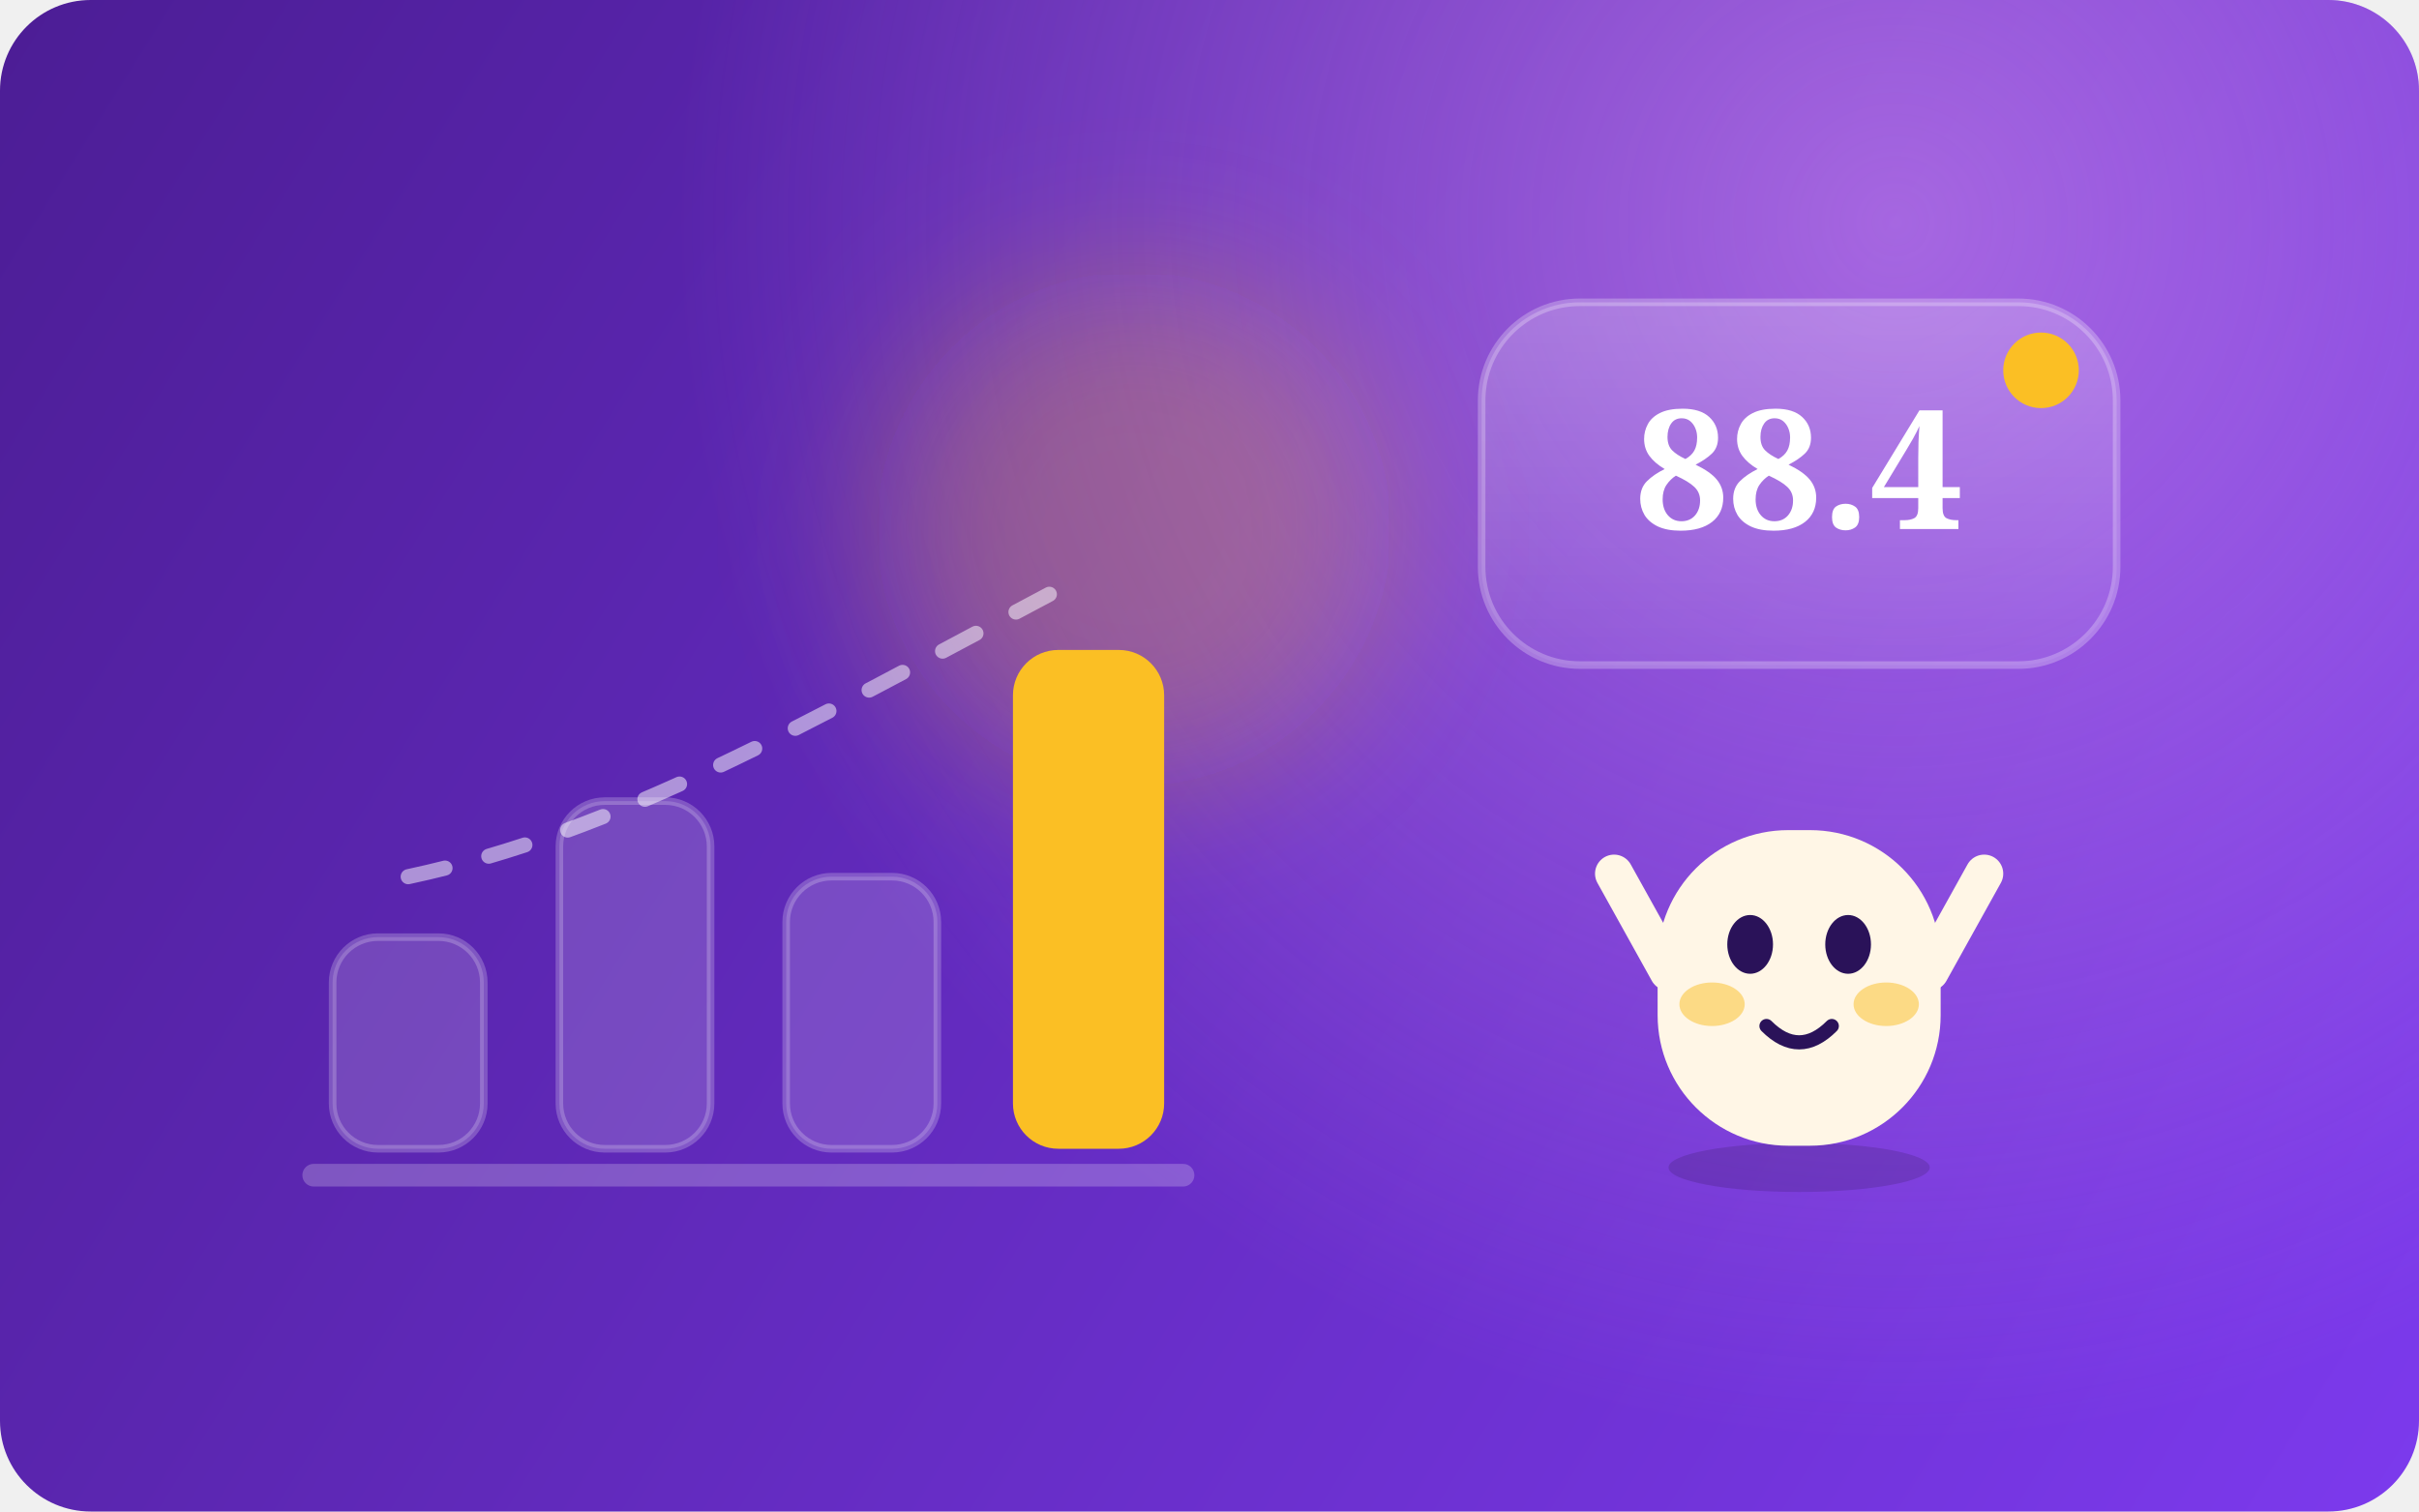
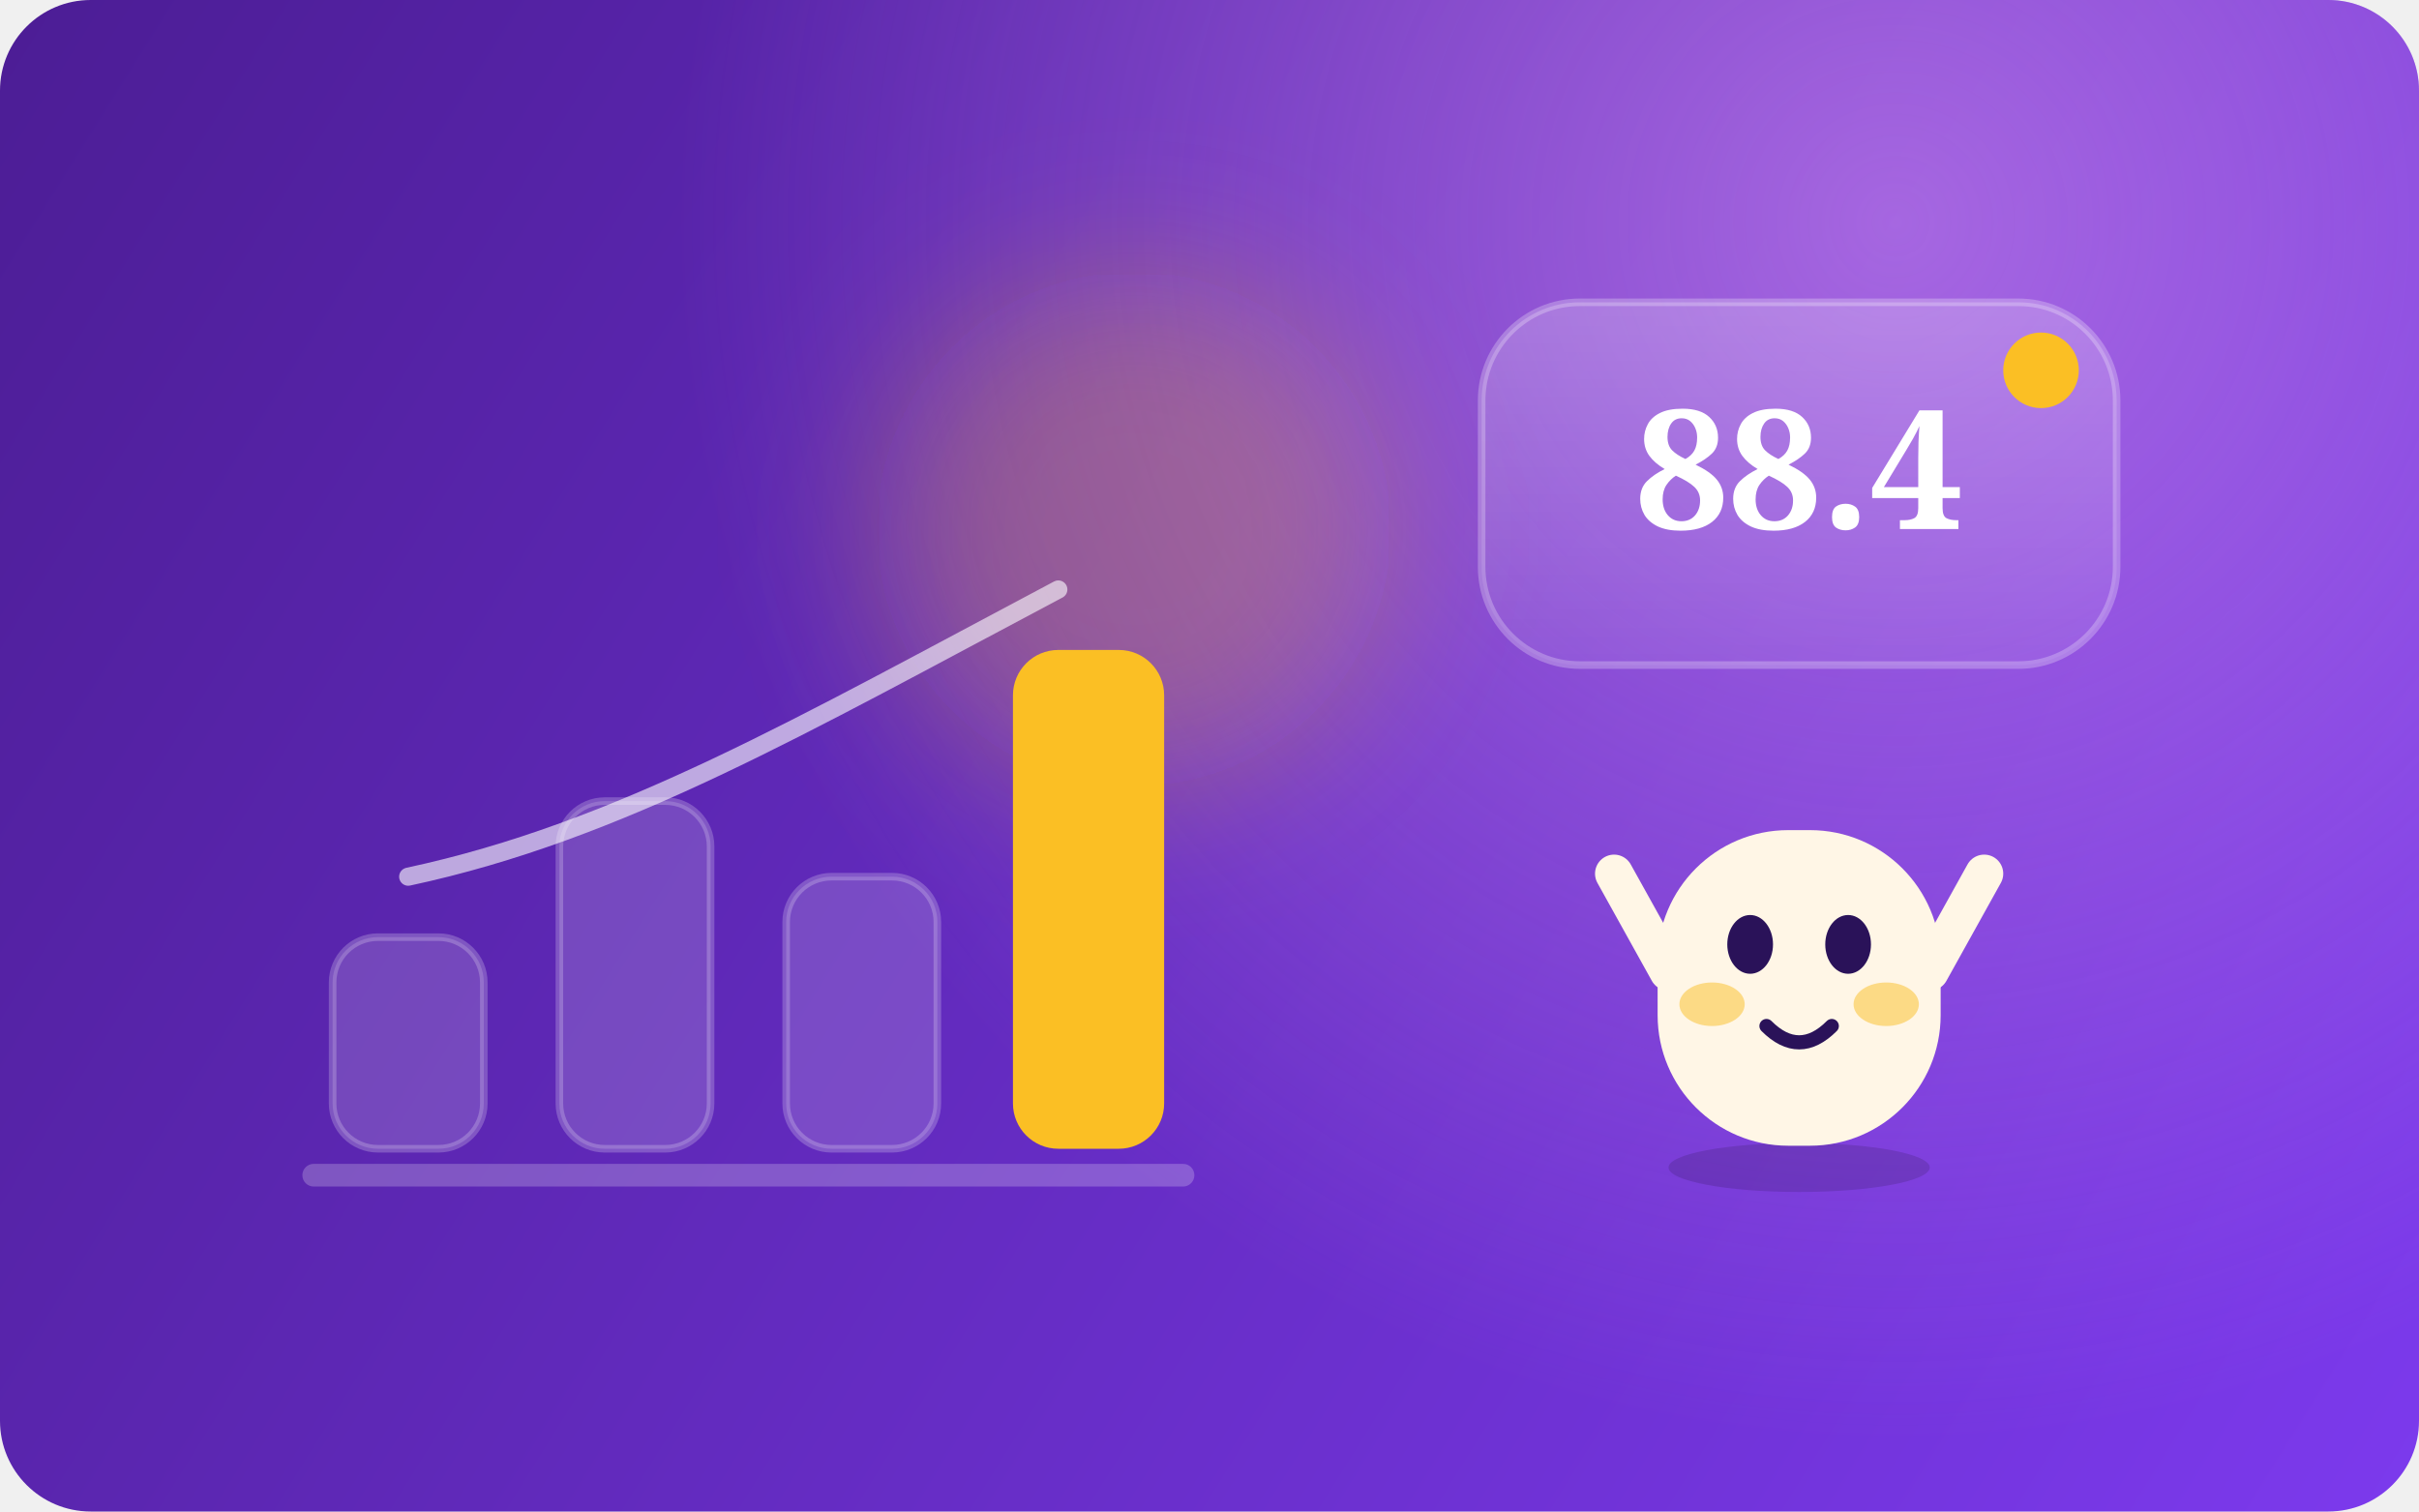
<svg xmlns="http://www.w3.org/2000/svg" width="320" height="200" viewBox="0 0 320 200" fill="none" role="img">
  <defs>
    <linearGradient id="g2" x1="0" y1="0" x2="320" y2="200" gradientUnits="userSpaceOnUse">
      <stop stop-color="#4C1D95" />
      <stop offset="1" stop-color="#7C3AED" />
    </linearGradient>
    <radialGradient id="o2" cx="0" cy="0" r="1" gradientUnits="userSpaceOnUse" gradientTransform="translate(250 30) scale(160)">
      <stop stop-color="#F0ABFC" stop-opacity="0.45" />
      <stop offset="1" stop-color="#F0ABFC" stop-opacity="0" />
    </radialGradient>
    <linearGradient id="s2" x1="0" y1="0" x2="0" y2="1">
      <stop stop-color="#fff" stop-opacity="0.22" />
      <stop offset="1" stop-color="#fff" stop-opacity="0.06" />
    </linearGradient>
    <filter id="b2" x="-60%" y="-60%" width="220%" height="220%">
      <feGaussianBlur stdDeviation="10" />
    </filter>
    <clipPath id="c2">
      <rect width="320" height="200" rx="12" />
    </clipPath>
  </defs>
  <style>
-       .fl2 { transform-box: fill-box; transform-origin: center;
-              animation: f2 3.6s ease-in-out 0.5s infinite; }
-       @keyframes f2 { 0%,100% { transform: translateY(0) } 50% { transform: translateY(-5px) } }
+       .fl2 { transform-box: fill-box; transform-origin: center bottom;
+              animation: f2 2.6s ease-in-out 0.35s infinite; }
+       @keyframes f2 {
+         0%,100% { transform: translateY(0) scale(1,1) }
+         30%     { transform: translateY(-7px) scale(0.98,1.03) }
+         60%     { transform: translateY(0) scale(1.03,0.97) }
+         80%     { transform: translateY(-2px) scale(1,1) }
+       }
+       .wv2 { transform-box: fill-box; transform-origin: 0% 100%;
+              animation: w2 1.1s ease-in-out 0.35s infinite; }
+       @keyframes w2 { 0%,100% { transform: rotate(-4deg) } 50% { transform: rotate(20deg) } }
      .ey2 { transform-box: fill-box; transform-origin: center;
-              animation: b2 5.4s ease-in-out 2.4s infinite; }
-       @keyframes b2 { 0%,93%,100% { transform: scaleY(1) } 96% { transform: scaleY(0.12) } }
+              animation: b2 4.2s ease-in-out 2.4s infinite; }
+       @keyframes b2 { 0%,90%,100% { transform: scaleY(1) } 94% { transform: scaleY(0.1) } }
      .pl2 { transform-box: fill-box; transform-origin: center;
-              animation: p2 2.8s ease-in-out infinite; }
-       @keyframes p2 { 0%,100% { opacity: .55 } 50% { opacity: 1 } }
+              animation: p2 1.8s ease-in-out infinite; }
+       @keyframes p2 { 0%,100% { opacity: .45; transform: scale(.86) } 50% { opacity: 1; transform: scale(1.12) } }
+       .gr2 { transform-box: fill-box; transform-origin: center bottom;
+              animation: g2 3.4s cubic-bezier(.34,1.4,.5,1) infinite; }
+       @keyframes g2 { 0% { transform: scaleY(.18) } 34%,100% { transform: scaleY(1) } }
+       .dr2 { animation: d2 3.4s ease-in-out infinite; }
+       @keyframes d2 { 0% { stroke-dashoffset: 190 } 45%,100% { stroke-dashoffset: 0 } }
+       .rp2 { transform-box: fill-box; transform-origin: center;
+              animation: r2 2.6s ease-out infinite; }
+       @keyframes r2 { 0% { transform: scale(.45); opacity: .7 } 100% { transform: scale(1.15); opacity: 0 } }
+       .pop2 { transform-box: fill-box; transform-origin: center;
+               animation: o2 3.4s cubic-bezier(.34,1.6,.5,1) infinite; }
+       @keyframes o2 { 0%,18% { transform: scale(0); opacity: 0 } 34%,100% { transform: scale(1); opacity: 1 } }
+       .sw2 { animation: s2 4.2s linear infinite; }
+       @keyframes s2 { 0% { stroke-dashoffset: 314 } 100% { stroke-dashoffset: 0 } }
+       .sl2 { animation: l2 3.2s ease-in-out infinite; }
+       @keyframes l2 { 0%,12% { transform: translateX(26px); opacity: 0 } 32%,100% { transform: translateX(0); opacity: 1 } }
      @media (prefers-reduced-motion: reduce) {
-         .fl2, .ey2, .pl2 { animation: none }
+         .fl2, .wv2, .ey2, .pl2, .gr2, .dr2, .rp2, .pop2, .sw2, .sl2 {
+           animation: none; stroke-dashoffset: 0; opacity: 1; transform: none;
+         }
      }
    </style>
  <g clip-path="url(#c2)">
    <rect width="320" height="200" fill="url(#g2)" />
    <rect width="320" height="200" fill="url(#o2)" />
    <circle cx="150" cy="70" r="34" fill="#FBBF24" fill-opacity="0.26" filter="url(#b2)" />
-     <path d="M54 116 C 82 110, 106 96, 140 78" stroke="#fff" stroke-opacity="0.5" stroke-width="2" stroke-dasharray="5 6" stroke-linecap="round" fill="none" />
-     <rect x="44" y="124" width="20" height="28" rx="6" fill="#fff" fill-opacity="0.16" stroke="#fff" stroke-opacity="0.22" />
-     <rect x="74" y="106" width="20" height="46" rx="6" fill="#fff" fill-opacity="0.16" stroke="#fff" stroke-opacity="0.22" />
-     <rect x="104" y="116" width="20" height="36" rx="6" fill="#fff" fill-opacity="0.16" stroke="#fff" stroke-opacity="0.22" />
-     <rect x="134" y="86" width="20" height="66" rx="6" fill="#FBBF24" />
+     <rect class="gr2" style="animation-delay:0.0s" x="44" y="124" width="20" height="28" rx="6" fill="#fff" fill-opacity="0.16" stroke="#fff" stroke-opacity="0.22" />
+     <rect class="gr2" style="animation-delay:0.1s" x="74" y="106" width="20" height="46" rx="6" fill="#fff" fill-opacity="0.16" stroke="#fff" stroke-opacity="0.22" />
+     <rect class="gr2" style="animation-delay:0.2s" x="104" y="116" width="20" height="36" rx="6" fill="#fff" fill-opacity="0.16" stroke="#fff" stroke-opacity="0.22" />
+     <rect class="gr2" style="animation-delay:0.3s" x="134" y="86" width="20" height="66" rx="6" fill="#FBBF24" />
+     <path class="dr2" d="M54 116 C 82 110, 106 96, 140 78" stroke="#fff" stroke-opacity="0.6" stroke-width="2.4" stroke-dasharray="190" stroke-linecap="round" fill="none" />
    <rect x="40" y="154" width="118" height="3" rx="1.5" fill="#fff" fill-opacity="0.22" />
    <rect x="196" y="40" width="84" height="48" rx="13" fill="url(#s2)" stroke="#fff" stroke-opacity="0.26" />
    <text x="238" y="70" font-family="Georgia, serif" font-size="22" font-weight="700" fill="#fff" text-anchor="middle">88.4</text>
    <circle cx="270" cy="49" r="5" fill="#FBBF24" class="pl2" />
    <g transform="translate(238 130) scale(0.72)">
      <g class="fl2">
        <ellipse cx="0" cy="34" rx="24" ry="4.5" fill="#000" fill-opacity="0.13" />
        <path d="M-24 -2 L-34 -20" stroke="#FFF6E6" stroke-width="7" stroke-linecap="round" />
-         <path d="M24 -2 L34 -20" stroke="#FFF6E6" stroke-width="7" stroke-linecap="round" />
+         <path class="wv2" d="M24 -2 L34 -20" stroke="#FFF6E6" stroke-width="7" stroke-linecap="round" />
        <rect x="-26" y="-28" width="52" height="58" rx="24" fill="#FFF6E6" />
        <ellipse cx="-16" cy="4" rx="6" ry="4" fill="#FBBF24" fill-opacity="0.5" />
        <ellipse cx="16" cy="4" rx="6" ry="4" fill="#FBBF24" fill-opacity="0.5" />
        <ellipse class="ey2" cx="-9" cy="-7" rx="4.2" ry="5.4" fill="#2A1259" />
        <ellipse class="ey2" cx="9" cy="-7" rx="4.2" ry="5.4" fill="#2A1259" />
        <path d="M-6 8 q6 6 12 0" stroke="#2A1259" stroke-width="2.6" stroke-linecap="round" fill="none" />
      </g>
    </g>
  </g>
</svg>
